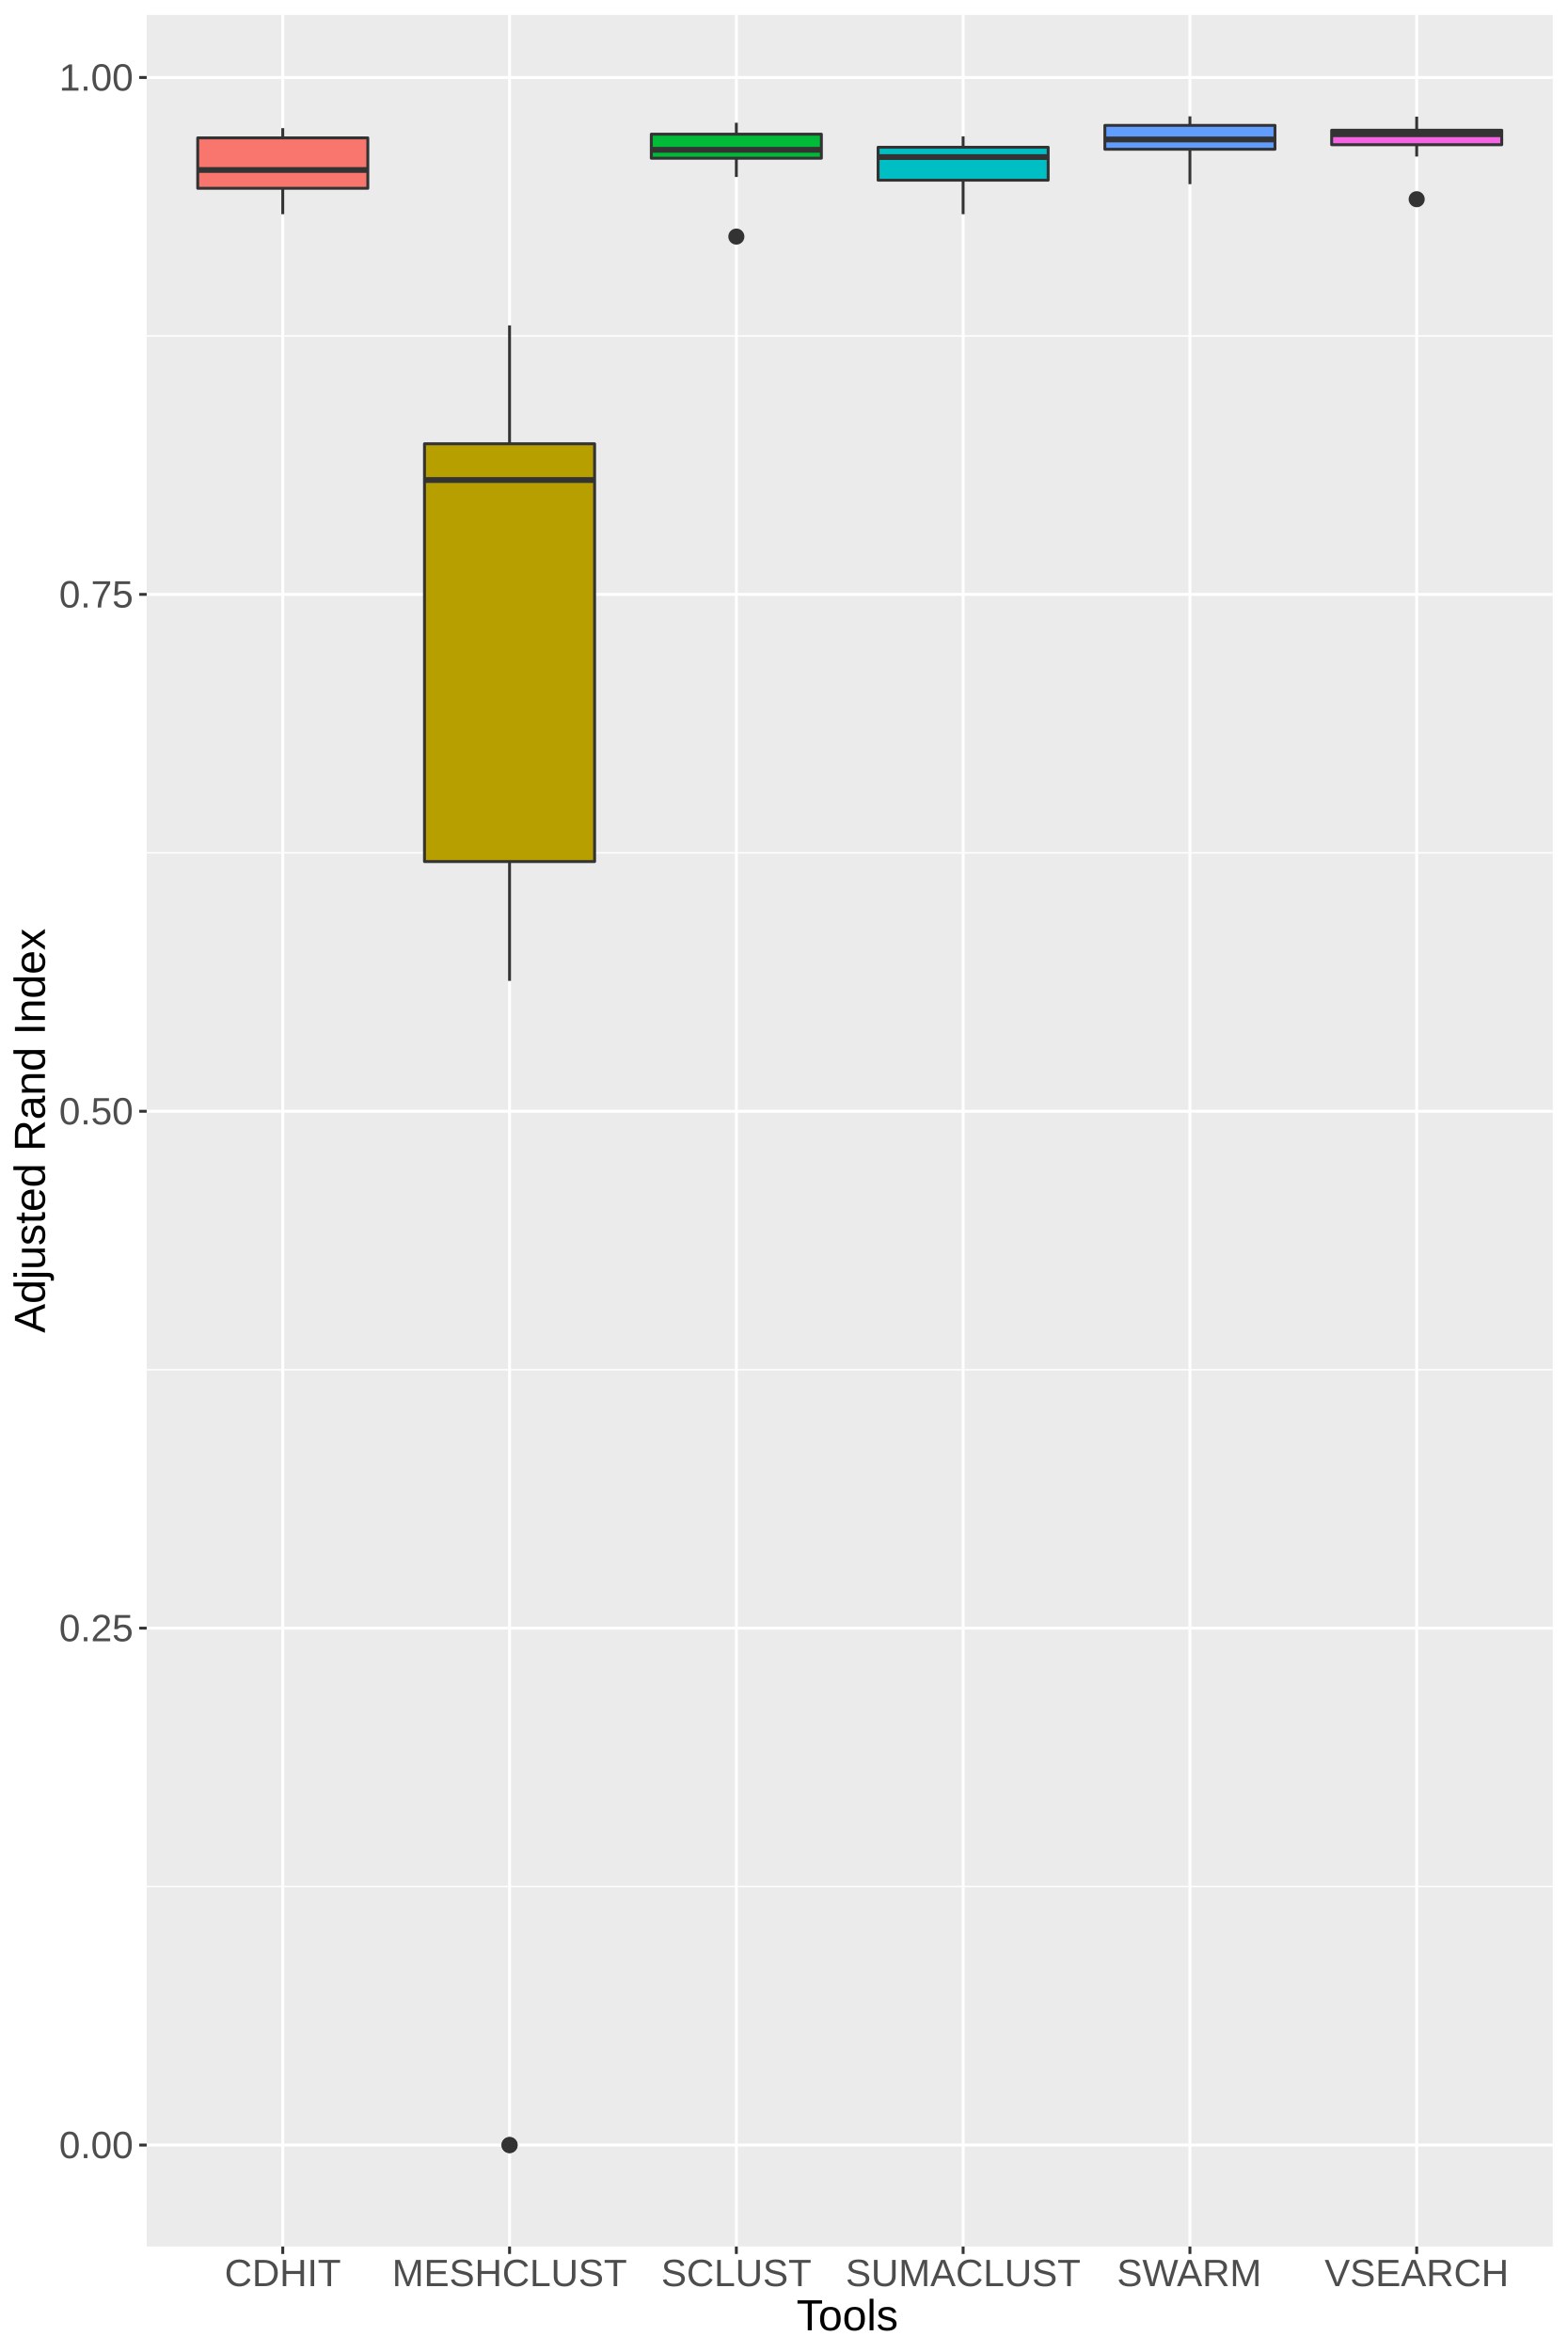
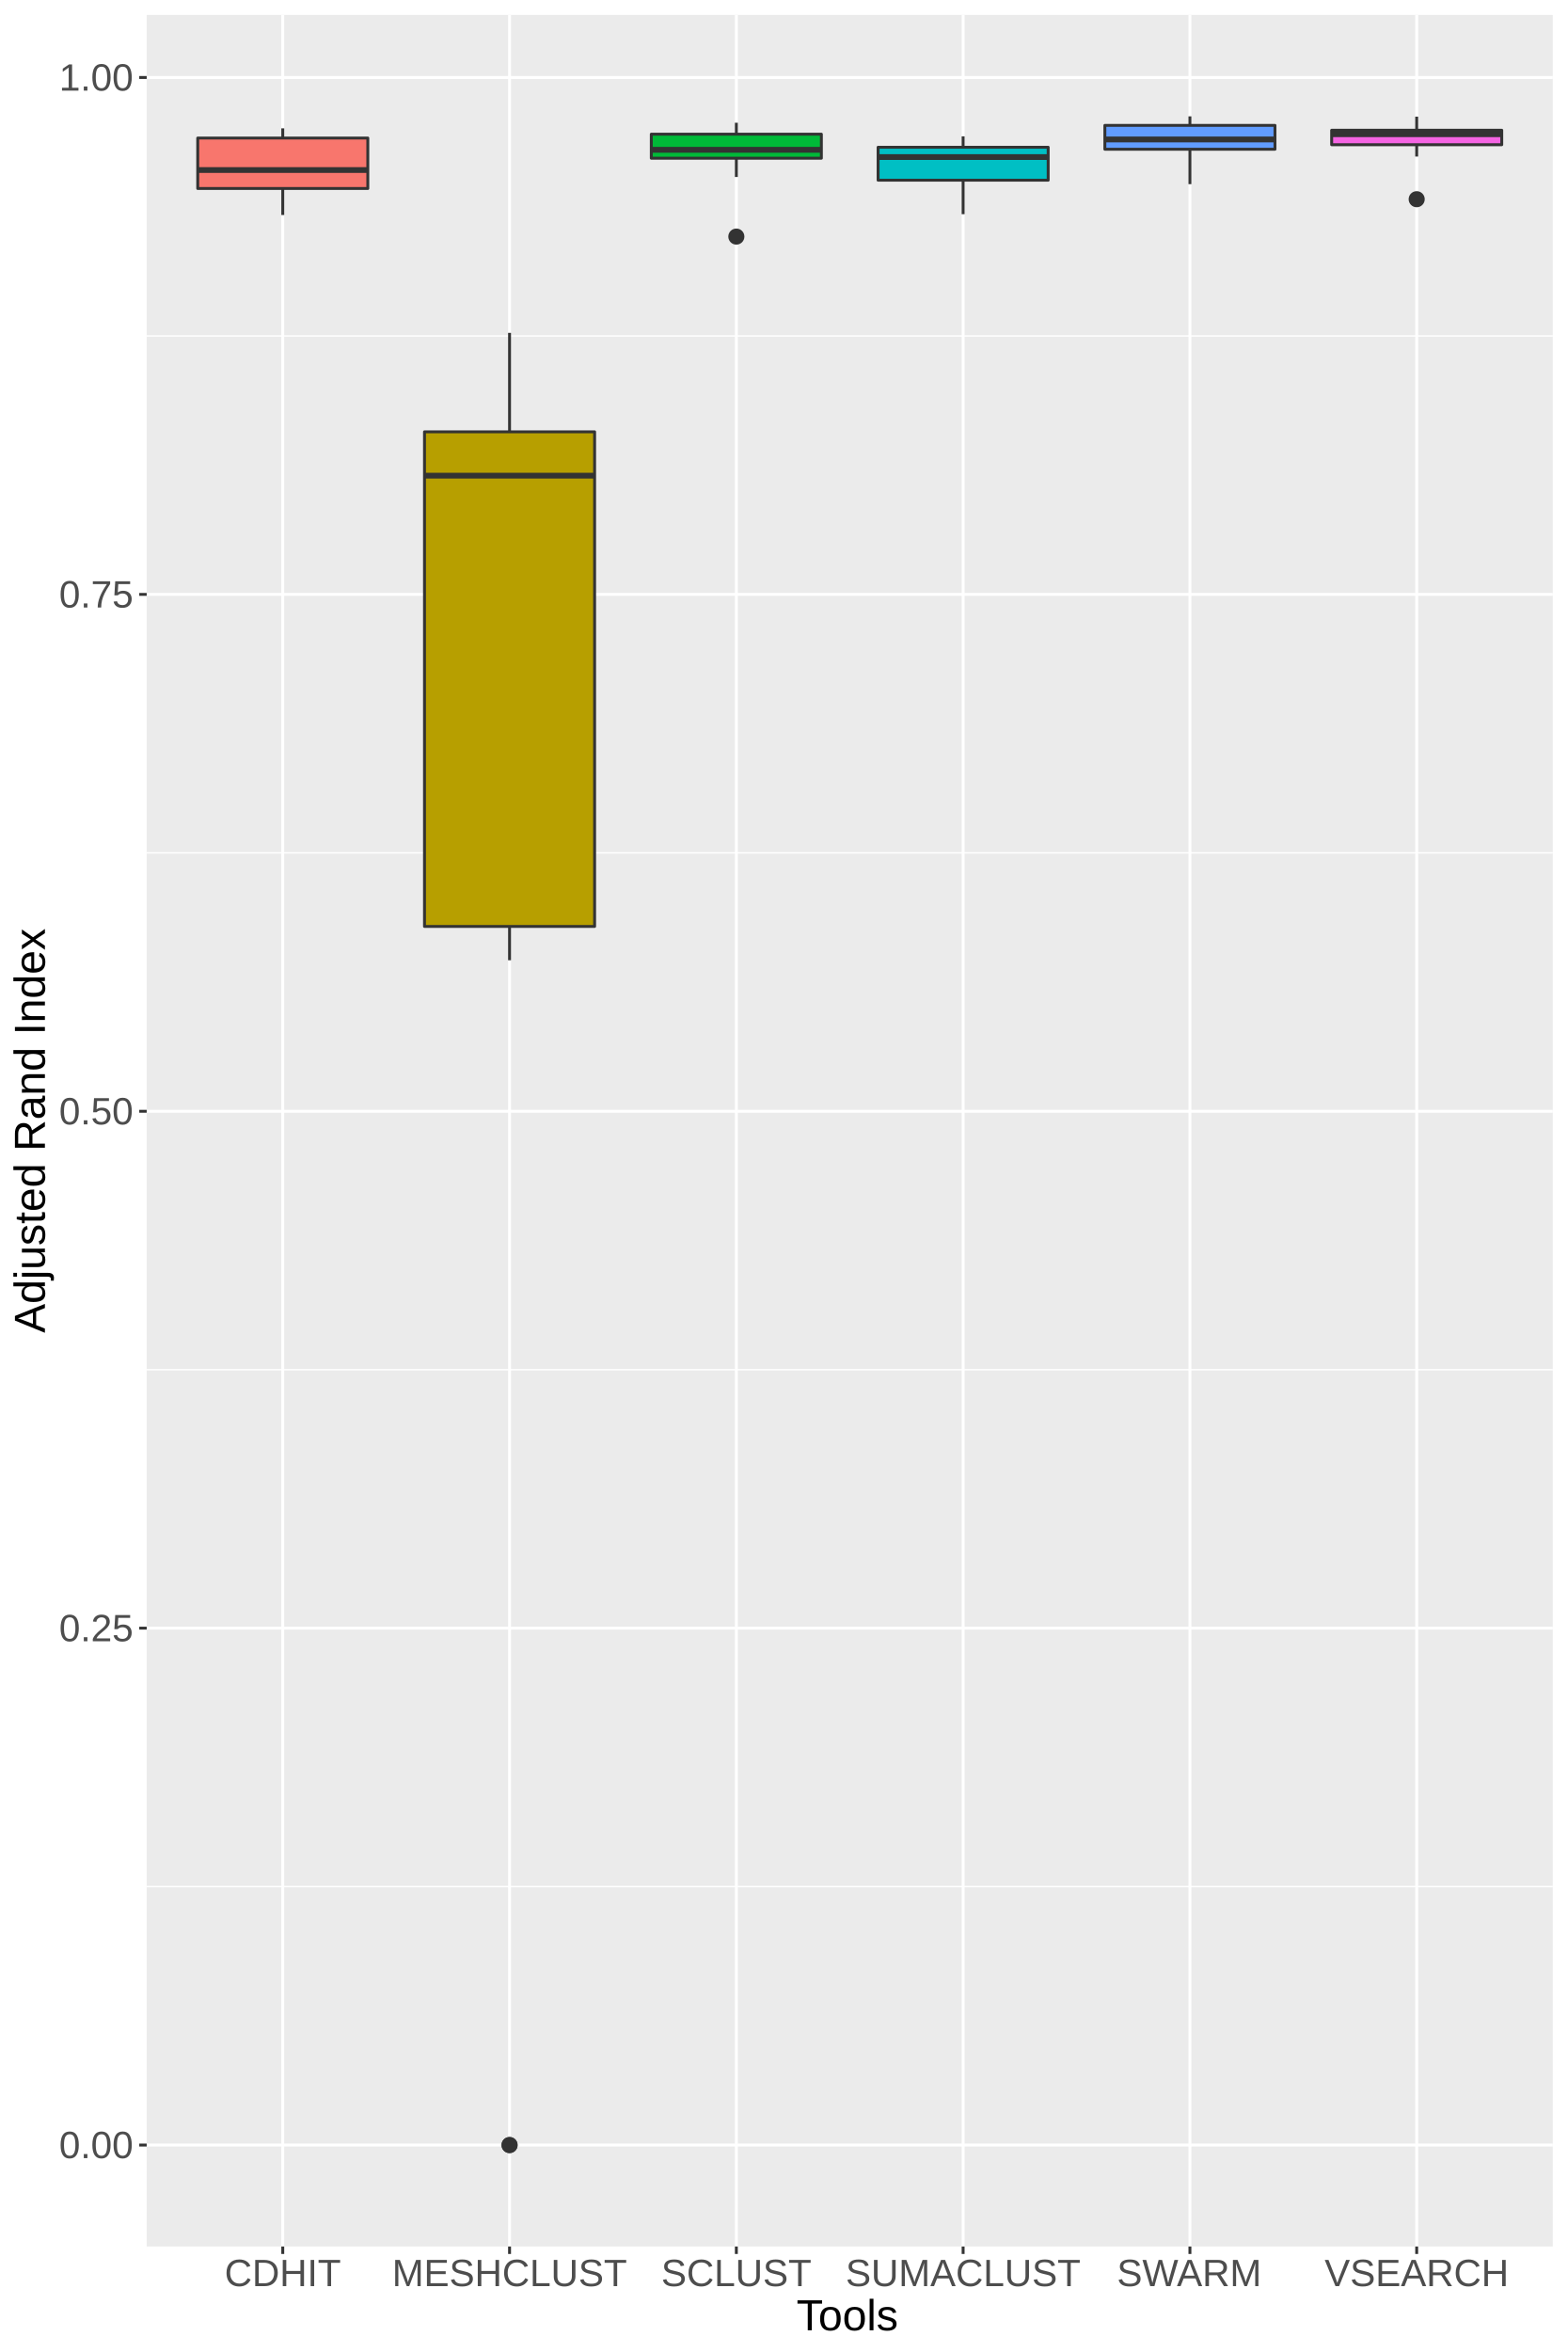
<svg xmlns="http://www.w3.org/2000/svg" viewBox="0 0 576.00 864.00">
  <defs>
    <style type="text/css">
    line, polyline, path, rect, circle {
      fill: none;
      stroke: #000000;
      stroke-linecap: round;
      stroke-linejoin: round;
      stroke-miterlimit: 10.00;
    }
  </style>
  </defs>
  <rect width="100%" height="100%" style="stroke: none; fill: #FFFFFF;" />
  <rect x="0.00" y="0.00" width="576.00" height="864.00" style="stroke-width: 1.07; stroke: #FFFFFF; fill: #FFFFFF;" />
  <defs>
    <clipPath id="cpNTMuODk4N3w1NzAuNTIxfDgyNS4yNHw1LjQ3OTQ1">
      <rect x="53.90" y="5.48" width="516.62" height="819.76" />
    </clipPath>
  </defs>
  <rect x="53.90" y="5.48" width="516.62" height="819.76" style="stroke-width: 1.07; stroke: none; fill: #EBEBEB;" clip-path="url(#cpNTMuODk4N3w1NzAuNTIxfDgyNS4yNHw1LjQ3OTQ1)" />
  <polyline points="53.90,693.04 570.52,693.04 " style="stroke-width: 0.53; stroke: #FFFFFF; stroke-linecap: butt;" clip-path="url(#cpNTMuODk4N3w1NzAuNTIxfDgyNS4yNHw1LjQ3OTQ1)" />
  <polyline points="53.90,503.16 570.52,503.16 " style="stroke-width: 0.53; stroke: #FFFFFF; stroke-linecap: butt;" clip-path="url(#cpNTMuODk4N3w1NzAuNTIxfDgyNS4yNHw1LjQ3OTQ1)" />
  <polyline points="53.90,313.29 570.52,313.29 " style="stroke-width: 0.53; stroke: #FFFFFF; stroke-linecap: butt;" clip-path="url(#cpNTMuODk4N3w1NzAuNTIxfDgyNS4yNHw1LjQ3OTQ1)" />
  <polyline points="53.90,123.41 570.52,123.41 " style="stroke-width: 0.53; stroke: #FFFFFF; stroke-linecap: butt;" clip-path="url(#cpNTMuODk4N3w1NzAuNTIxfDgyNS4yNHw1LjQ3OTQ1)" />
  <polyline points="53.90,787.98 570.52,787.98 " style="stroke-width: 1.07; stroke: #FFFFFF; stroke-linecap: butt;" clip-path="url(#cpNTMuODk4N3w1NzAuNTIxfDgyNS4yNHw1LjQ3OTQ1)" />
  <polyline points="53.90,598.10 570.52,598.10 " style="stroke-width: 1.07; stroke: #FFFFFF; stroke-linecap: butt;" clip-path="url(#cpNTMuODk4N3w1NzAuNTIxfDgyNS4yNHw1LjQ3OTQ1)" />
  <polyline points="53.90,408.22 570.52,408.22 " style="stroke-width: 1.07; stroke: #FFFFFF; stroke-linecap: butt;" clip-path="url(#cpNTMuODk4N3w1NzAuNTIxfDgyNS4yNHw1LjQ3OTQ1)" />
  <polyline points="53.90,218.35 570.52,218.35 " style="stroke-width: 1.07; stroke: #FFFFFF; stroke-linecap: butt;" clip-path="url(#cpNTMuODk4N3w1NzAuNTIxfDgyNS4yNHw1LjQ3OTQ1)" />
  <polyline points="53.90,28.47 570.52,28.47 " style="stroke-width: 1.07; stroke: #FFFFFF; stroke-linecap: butt;" clip-path="url(#cpNTMuODk4N3w1NzAuNTIxfDgyNS4yNHw1LjQ3OTQ1)" />
  <polyline points="103.89,825.24 103.89,5.48 " style="stroke-width: 1.07; stroke: #FFFFFF; stroke-linecap: butt;" clip-path="url(#cpNTMuODk4N3w1NzAuNTIxfDgyNS4yNHw1LjQ3OTQ1)" />
  <polyline points="187.22,825.24 187.22,5.48 " style="stroke-width: 1.07; stroke: #FFFFFF; stroke-linecap: butt;" clip-path="url(#cpNTMuODk4N3w1NzAuNTIxfDgyNS4yNHw1LjQ3OTQ1)" />
  <polyline points="270.55,825.24 270.55,5.48 " style="stroke-width: 1.07; stroke: #FFFFFF; stroke-linecap: butt;" clip-path="url(#cpNTMuODk4N3w1NzAuNTIxfDgyNS4yNHw1LjQ3OTQ1)" />
  <polyline points="353.87,825.24 353.87,5.48 " style="stroke-width: 1.07; stroke: #FFFFFF; stroke-linecap: butt;" clip-path="url(#cpNTMuODk4N3w1NzAuNTIxfDgyNS4yNHw1LjQ3OTQ1)" />
  <polyline points="437.20,825.24 437.20,5.48 " style="stroke-width: 1.07; stroke: #FFFFFF; stroke-linecap: butt;" clip-path="url(#cpNTMuODk4N3w1NzAuNTIxfDgyNS4yNHw1LjQ3OTQ1)" />
  <polyline points="520.52,825.24 520.52,5.48 " style="stroke-width: 1.07; stroke: #FFFFFF; stroke-linecap: butt;" clip-path="url(#cpNTMuODk4N3w1NzAuNTIxfDgyNS4yNHw1LjQ3OTQ1)" />
-   <line x1="103.89" y1="50.65" x2="103.89" y2="47.08" style="stroke-width: 1.07; stroke: #333333; stroke-linecap: butt;" clip-path="url(#cpNTMuODk4N3w1NzAuNTIxfDgyNS4yNHw1LjQ3OTQ1)" />
-   <line x1="103.89" y1="69.16" x2="103.89" y2="78.69" style="stroke-width: 1.07; stroke: #333333; stroke-linecap: butt;" clip-path="url(#cpNTMuODk4N3w1NzAuNTIxfDgyNS4yNHw1LjQ3OTQ1)" />
-   <polyline points="72.65,50.65 72.65,69.16 135.14,69.16 135.14,50.65 72.65,50.65 " style="stroke-width: 1.07; stroke: #333333; fill: #F8766D;" clip-path="url(#cpNTMuODk4N3w1NzAuNTIxfDgyNS4yNHw1LjQ3OTQ1)" />
-   <line x1="72.65" y1="62.44" x2="135.14" y2="62.44" style="stroke-width: 2.13; stroke: #333333; stroke-linecap: butt;" clip-path="url(#cpNTMuODk4N3w1NzAuNTIxfDgyNS4yNHw1LjQ3OTQ1)" />
+   <line x1="103.89" y1="50.71" x2="103.89" y2="47.15" style="stroke-width: 1.07; stroke: #333333; stroke-linecap: butt;" clip-path="url(#cpNTMuODk4N3w1NzAuNTIxfDgyNS4yNHw1LjQ3OTQ1)" />
+   <line x1="103.89" y1="69.24" x2="103.89" y2="78.97" style="stroke-width: 1.07; stroke: #333333; stroke-linecap: butt;" clip-path="url(#cpNTMuODk4N3w1NzAuNTIxfDgyNS4yNHw1LjQ3OTQ1)" />
+   <polyline points="72.65,50.71 72.65,69.24 135.14,69.24 135.14,50.71 72.65,50.71 " style="stroke-width: 1.07; stroke: #333333; fill: #F8766D;" clip-path="url(#cpNTMuODk4N3w1NzAuNTIxfDgyNS4yNHw1LjQ3OTQ1)" />
+   <line x1="72.65" y1="62.46" x2="135.14" y2="62.46" style="stroke-width: 2.13; stroke: #333333; stroke-linecap: butt;" clip-path="url(#cpNTMuODk4N3w1NzAuNTIxfDgyNS4yNHw1LjQ3OTQ1)" />
  <circle cx="187.22" cy="787.98" r="1.95pt" style="stroke-width: 0.71; stroke: #333333; fill: #333333;" clip-path="url(#cpNTMuODk4N3w1NzAuNTIxfDgyNS4yNHw1LjQ3OTQ1)" />
  <circle cx="187.22" cy="787.98" r="1.95pt" style="stroke-width: 0.71; stroke: #333333; fill: #333333;" clip-path="url(#cpNTMuODk4N3w1NzAuNTIxfDgyNS4yNHw1LjQ3OTQ1)" />
-   <line x1="187.22" y1="163.02" x2="187.22" y2="119.53" style="stroke-width: 1.07; stroke: #333333; stroke-linecap: butt;" clip-path="url(#cpNTMuODk4N3w1NzAuNTIxfDgyNS4yNHw1LjQ3OTQ1)" />
-   <line x1="187.22" y1="316.49" x2="187.22" y2="360.33" style="stroke-width: 1.07; stroke: #333333; stroke-linecap: butt;" clip-path="url(#cpNTMuODk4N3w1NzAuNTIxfDgyNS4yNHw1LjQ3OTQ1)" />
-   <polyline points="155.97,163.02 155.97,316.49 218.47,316.49 218.47,163.02 155.97,163.02 " style="stroke-width: 1.07; stroke: #333333; fill: #B79F00;" clip-path="url(#cpNTMuODk4N3w1NzAuNTIxfDgyNS4yNHw1LjQ3OTQ1)" />
-   <line x1="155.97" y1="176.34" x2="218.47" y2="176.34" style="stroke-width: 2.13; stroke: #333333; stroke-linecap: butt;" clip-path="url(#cpNTMuODk4N3w1NzAuNTIxfDgyNS4yNHw1LjQ3OTQ1)" />
+   <line x1="187.22" y1="158.63" x2="187.22" y2="122.27" style="stroke-width: 1.07; stroke: #333333; stroke-linecap: butt;" clip-path="url(#cpNTMuODk4N3w1NzAuNTIxfDgyNS4yNHw1LjQ3OTQ1)" />
+   <line x1="187.22" y1="340.32" x2="187.22" y2="352.74" style="stroke-width: 1.07; stroke: #333333; stroke-linecap: butt;" clip-path="url(#cpNTMuODk4N3w1NzAuNTIxfDgyNS4yNHw1LjQ3OTQ1)" />
+   <polyline points="155.97,158.63 155.97,340.32 218.47,340.32 218.47,158.63 155.97,158.63 " style="stroke-width: 1.07; stroke: #333333; fill: #B79F00;" clip-path="url(#cpNTMuODk4N3w1NzAuNTIxfDgyNS4yNHw1LjQ3OTQ1)" />
+   <line x1="155.97" y1="174.73" x2="218.47" y2="174.73" style="stroke-width: 2.13; stroke: #333333; stroke-linecap: butt;" clip-path="url(#cpNTMuODk4N3w1NzAuNTIxfDgyNS4yNHw1LjQ3OTQ1)" />
  <circle cx="270.55" cy="86.91" r="1.95pt" style="stroke-width: 0.71; stroke: #333333; fill: #333333;" clip-path="url(#cpNTMuODk4N3w1NzAuNTIxfDgyNS4yNHw1LjQ3OTQ1)" />
  <line x1="270.55" y1="49.29" x2="270.55" y2="45.08" style="stroke-width: 1.07; stroke: #333333; stroke-linecap: butt;" clip-path="url(#cpNTMuODk4N3w1NzAuNTIxfDgyNS4yNHw1LjQ3OTQ1)" />
  <line x1="270.55" y1="58.12" x2="270.55" y2="65.03" style="stroke-width: 1.07; stroke: #333333; stroke-linecap: butt;" clip-path="url(#cpNTMuODk4N3w1NzAuNTIxfDgyNS4yNHw1LjQ3OTQ1)" />
  <polyline points="239.30,49.29 239.30,58.12 301.79,58.12 301.79,49.29 239.30,49.29 " style="stroke-width: 1.07; stroke: #333333; fill: #00BA38;" clip-path="url(#cpNTMuODk4N3w1NzAuNTIxfDgyNS4yNHw1LjQ3OTQ1)" />
  <line x1="239.30" y1="55.03" x2="301.79" y2="55.03" style="stroke-width: 2.13; stroke: #333333; stroke-linecap: butt;" clip-path="url(#cpNTMuODk4N3w1NzAuNTIxfDgyNS4yNHw1LjQ3OTQ1)" />
  <line x1="353.87" y1="54.10" x2="353.87" y2="50.08" style="stroke-width: 1.07; stroke: #333333; stroke-linecap: butt;" clip-path="url(#cpNTMuODk4N3w1NzAuNTIxfDgyNS4yNHw1LjQ3OTQ1)" />
  <line x1="353.87" y1="66.19" x2="353.87" y2="78.68" style="stroke-width: 1.07; stroke: #333333; stroke-linecap: butt;" clip-path="url(#cpNTMuODk4N3w1NzAuNTIxfDgyNS4yNHw1LjQ3OTQ1)" />
  <polyline points="322.63,54.10 322.63,66.19 385.12,66.19 385.12,54.10 322.63,54.10 " style="stroke-width: 1.07; stroke: #333333; fill: #00BFC4;" clip-path="url(#cpNTMuODk4N3w1NzAuNTIxfDgyNS4yNHw1LjQ3OTQ1)" />
  <line x1="322.63" y1="57.69" x2="385.12" y2="57.69" style="stroke-width: 2.13; stroke: #333333; stroke-linecap: butt;" clip-path="url(#cpNTMuODk4N3w1NzAuNTIxfDgyNS4yNHw1LjQ3OTQ1)" />
  <line x1="437.20" y1="46.06" x2="437.20" y2="42.74" style="stroke-width: 1.07; stroke: #333333; stroke-linecap: butt;" clip-path="url(#cpNTMuODk4N3w1NzAuNTIxfDgyNS4yNHw1LjQ3OTQ1)" />
  <line x1="437.20" y1="54.82" x2="437.20" y2="67.65" style="stroke-width: 1.07; stroke: #333333; stroke-linecap: butt;" clip-path="url(#cpNTMuODk4N3w1NzAuNTIxfDgyNS4yNHw1LjQ3OTQ1)" />
  <polyline points="405.95,46.06 405.95,54.82 468.45,54.82 468.45,46.06 405.95,46.06 " style="stroke-width: 1.07; stroke: #333333; fill: #619CFF;" clip-path="url(#cpNTMuODk4N3w1NzAuNTIxfDgyNS4yNHw1LjQ3OTQ1)" />
  <line x1="405.95" y1="51.23" x2="468.45" y2="51.23" style="stroke-width: 2.13; stroke: #333333; stroke-linecap: butt;" clip-path="url(#cpNTMuODk4N3w1NzAuNTIxfDgyNS4yNHw1LjQ3OTQ1)" />
  <circle cx="520.52" cy="73.18" r="1.95pt" style="stroke-width: 0.71; stroke: #333333; fill: #333333;" clip-path="url(#cpNTMuODk4N3w1NzAuNTIxfDgyNS4yNHw1LjQ3OTQ1)" />
  <line x1="520.52" y1="47.84" x2="520.52" y2="42.85" style="stroke-width: 1.07; stroke: #333333; stroke-linecap: butt;" clip-path="url(#cpNTMuODk4N3w1NzAuNTIxfDgyNS4yNHw1LjQ3OTQ1)" />
  <line x1="520.52" y1="53.16" x2="520.52" y2="57.51" style="stroke-width: 1.07; stroke: #333333; stroke-linecap: butt;" clip-path="url(#cpNTMuODk4N3w1NzAuNTIxfDgyNS4yNHw1LjQ3OTQ1)" />
  <polyline points="489.28,47.84 489.28,53.16 551.77,53.16 551.77,47.84 489.28,47.84 " style="stroke-width: 1.07; stroke: #333333; fill: #F564E3;" clip-path="url(#cpNTMuODk4N3w1NzAuNTIxfDgyNS4yNHw1LjQ3OTQ1)" />
  <line x1="489.28" y1="49.30" x2="551.77" y2="49.30" style="stroke-width: 2.13; stroke: #333333; stroke-linecap: butt;" clip-path="url(#cpNTMuODk4N3w1NzAuNTIxfDgyNS4yNHw1LjQ3OTQ1)" />
  <defs>
    <clipPath id="cpMHw1NzZ8ODY0fDA=">
      <rect x="0.00" y="0.00" width="576.00" height="864.00" />
    </clipPath>
  </defs>
  <g clip-path="url(#cpMHw1NzZ8ODY0fDA=)">
    <text x="21.72" y="792.79" style="font-size: 14.00px; fill: #4D4D4D; font-family: Liberation Sans;" textLength="27.25px" lengthAdjust="spacingAndGlyphs">0.00</text>
  </g>
  <g clip-path="url(#cpMHw1NzZ8ODY0fDA=)">
    <text x="21.72" y="602.91" style="font-size: 14.00px; fill: #4D4D4D; font-family: Liberation Sans;" textLength="27.25px" lengthAdjust="spacingAndGlyphs">0.25</text>
  </g>
  <g clip-path="url(#cpMHw1NzZ8ODY0fDA=)">
    <text x="21.72" y="413.04" style="font-size: 14.00px; fill: #4D4D4D; font-family: Liberation Sans;" textLength="27.25px" lengthAdjust="spacingAndGlyphs">0.50</text>
  </g>
  <g clip-path="url(#cpMHw1NzZ8ODY0fDA=)">
    <text x="21.72" y="223.16" style="font-size: 14.00px; fill: #4D4D4D; font-family: Liberation Sans;" textLength="27.25px" lengthAdjust="spacingAndGlyphs">0.75</text>
  </g>
  <g clip-path="url(#cpMHw1NzZ8ODY0fDA=)">
    <text x="21.72" y="33.28" style="font-size: 14.00px; fill: #4D4D4D; font-family: Liberation Sans;" textLength="27.25px" lengthAdjust="spacingAndGlyphs">1.00</text>
  </g>
  <polyline points="51.16,787.98 53.90,787.98 " style="stroke-width: 1.07; stroke: #333333; stroke-linecap: butt;" clip-path="url(#cpMHw1NzZ8ODY0fDA=)" />
  <polyline points="51.16,598.10 53.90,598.10 " style="stroke-width: 1.07; stroke: #333333; stroke-linecap: butt;" clip-path="url(#cpMHw1NzZ8ODY0fDA=)" />
  <polyline points="51.16,408.22 53.90,408.22 " style="stroke-width: 1.07; stroke: #333333; stroke-linecap: butt;" clip-path="url(#cpMHw1NzZ8ODY0fDA=)" />
  <polyline points="51.16,218.35 53.90,218.35 " style="stroke-width: 1.07; stroke: #333333; stroke-linecap: butt;" clip-path="url(#cpMHw1NzZ8ODY0fDA=)" />
  <polyline points="51.16,28.47 53.90,28.47 " style="stroke-width: 1.07; stroke: #333333; stroke-linecap: butt;" clip-path="url(#cpMHw1NzZ8ODY0fDA=)" />
  <polyline points="103.89,827.98 103.89,825.24 " style="stroke-width: 1.07; stroke: #333333; stroke-linecap: butt;" clip-path="url(#cpMHw1NzZ8ODY0fDA=)" />
  <polyline points="187.22,827.98 187.22,825.24 " style="stroke-width: 1.07; stroke: #333333; stroke-linecap: butt;" clip-path="url(#cpMHw1NzZ8ODY0fDA=)" />
  <polyline points="270.55,827.98 270.55,825.24 " style="stroke-width: 1.07; stroke: #333333; stroke-linecap: butt;" clip-path="url(#cpMHw1NzZ8ODY0fDA=)" />
  <polyline points="353.87,827.98 353.87,825.24 " style="stroke-width: 1.07; stroke: #333333; stroke-linecap: butt;" clip-path="url(#cpMHw1NzZ8ODY0fDA=)" />
  <polyline points="437.20,827.98 437.20,825.24 " style="stroke-width: 1.07; stroke: #333333; stroke-linecap: butt;" clip-path="url(#cpMHw1NzZ8ODY0fDA=)" />
  <polyline points="520.52,827.98 520.52,825.24 " style="stroke-width: 1.07; stroke: #333333; stroke-linecap: butt;" clip-path="url(#cpMHw1NzZ8ODY0fDA=)" />
  <g clip-path="url(#cpMHw1NzZ8ODY0fDA=)">
    <text x="82.51" y="839.80" style="font-size: 14.00px; fill: #4D4D4D; font-family: Liberation Sans;" textLength="42.77px" lengthAdjust="spacingAndGlyphs">CDHIT</text>
  </g>
  <g clip-path="url(#cpMHw1NzZ8ODY0fDA=)">
    <text x="144.05" y="839.80" style="font-size: 14.00px; fill: #4D4D4D; font-family: Liberation Sans;" textLength="86.34px" lengthAdjust="spacingAndGlyphs">MESHCLUST</text>
  </g>
  <g clip-path="url(#cpMHw1NzZ8ODY0fDA=)">
    <text x="242.93" y="839.80" style="font-size: 14.00px; fill: #4D4D4D; font-family: Liberation Sans;" textLength="55.23px" lengthAdjust="spacingAndGlyphs">SCLUST</text>
  </g>
  <g clip-path="url(#cpMHw1NzZ8ODY0fDA=)">
    <text x="310.70" y="839.80" style="font-size: 14.00px; fill: #4D4D4D; font-family: Liberation Sans;" textLength="86.34px" lengthAdjust="spacingAndGlyphs">SUMACLUST</text>
  </g>
  <g clip-path="url(#cpMHw1NzZ8ODY0fDA=)">
    <text x="410.37" y="839.80" style="font-size: 14.00px; fill: #4D4D4D; font-family: Liberation Sans;" textLength="53.66px" lengthAdjust="spacingAndGlyphs">SWARM</text>
  </g>
  <g clip-path="url(#cpMHw1NzZ8ODY0fDA=)">
    <text x="486.68" y="839.80" style="font-size: 14.00px; fill: #4D4D4D; font-family: Liberation Sans;" textLength="67.68px" lengthAdjust="spacingAndGlyphs">VSEARCH</text>
  </g>
  <g clip-path="url(#cpMHw1NzZ8ODY0fDA=)">
    <text x="292.65" y="856.04" style="font-size: 16.00px; font-family: Liberation Sans;" textLength="39.12px" lengthAdjust="spacingAndGlyphs">Tools</text>
  </g>
  <g clip-path="url(#cpMHw1NzZ8ODY0fDA=)">
    <text transform="translate(16.50,489.63) rotate(-90)" style="font-size: 16.00px; font-family: Liberation Sans;" textLength="148.55px" lengthAdjust="spacingAndGlyphs">Adjusted Rand Index</text>
  </g>
</svg>
